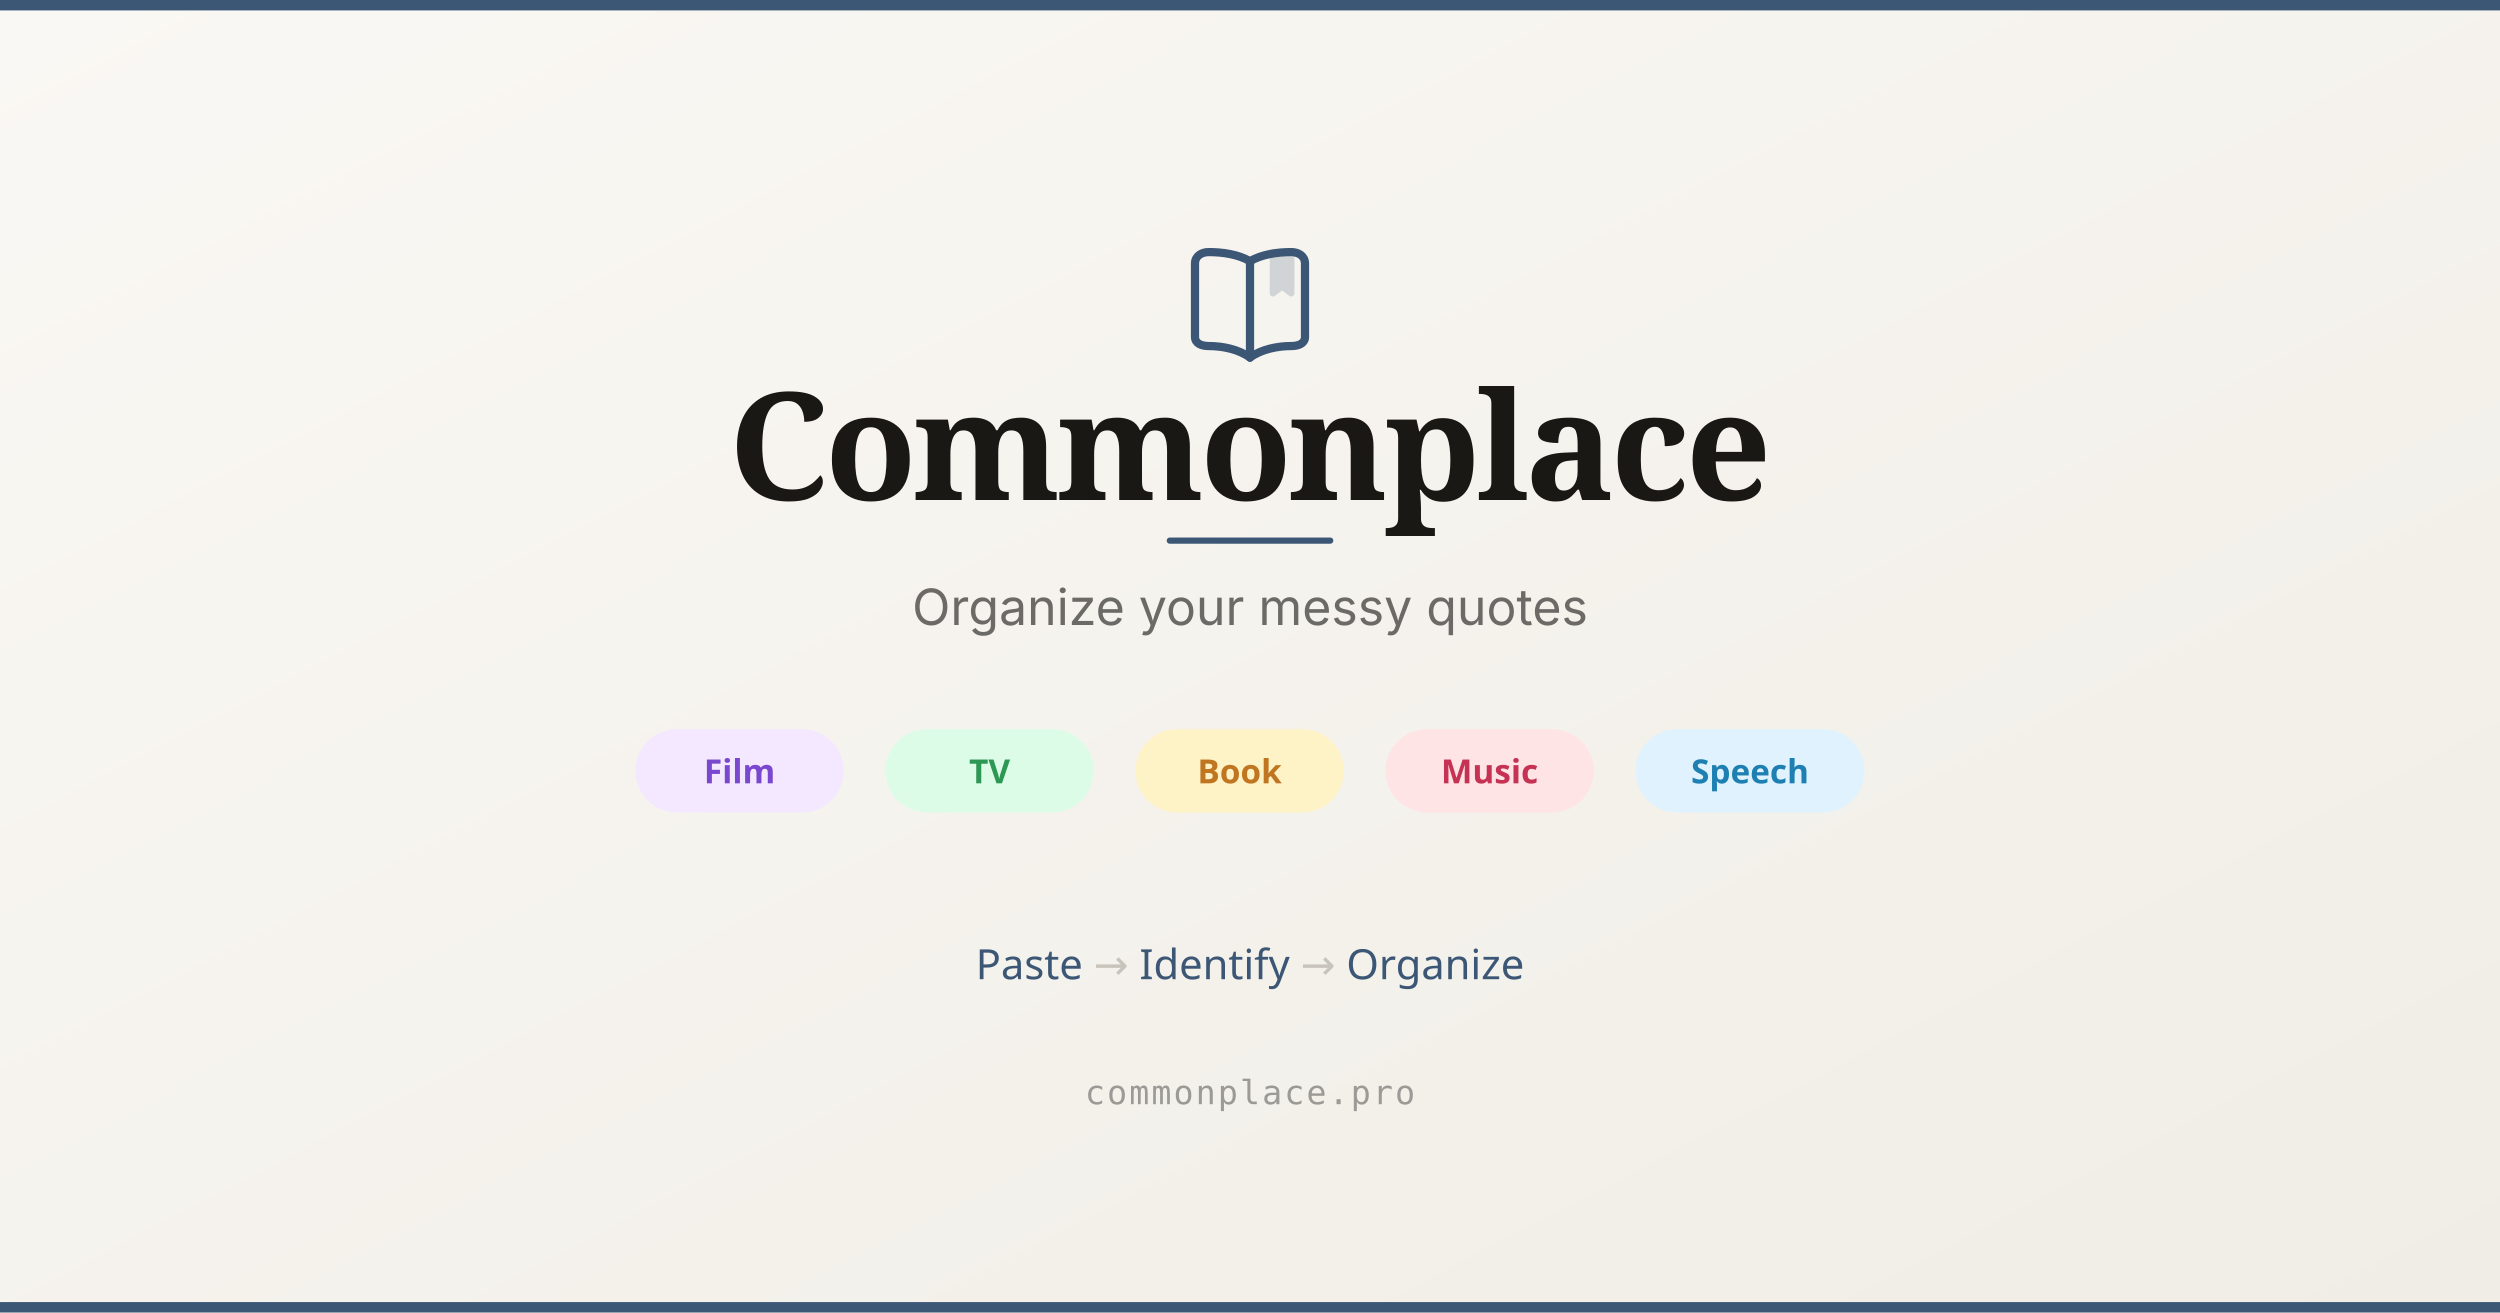
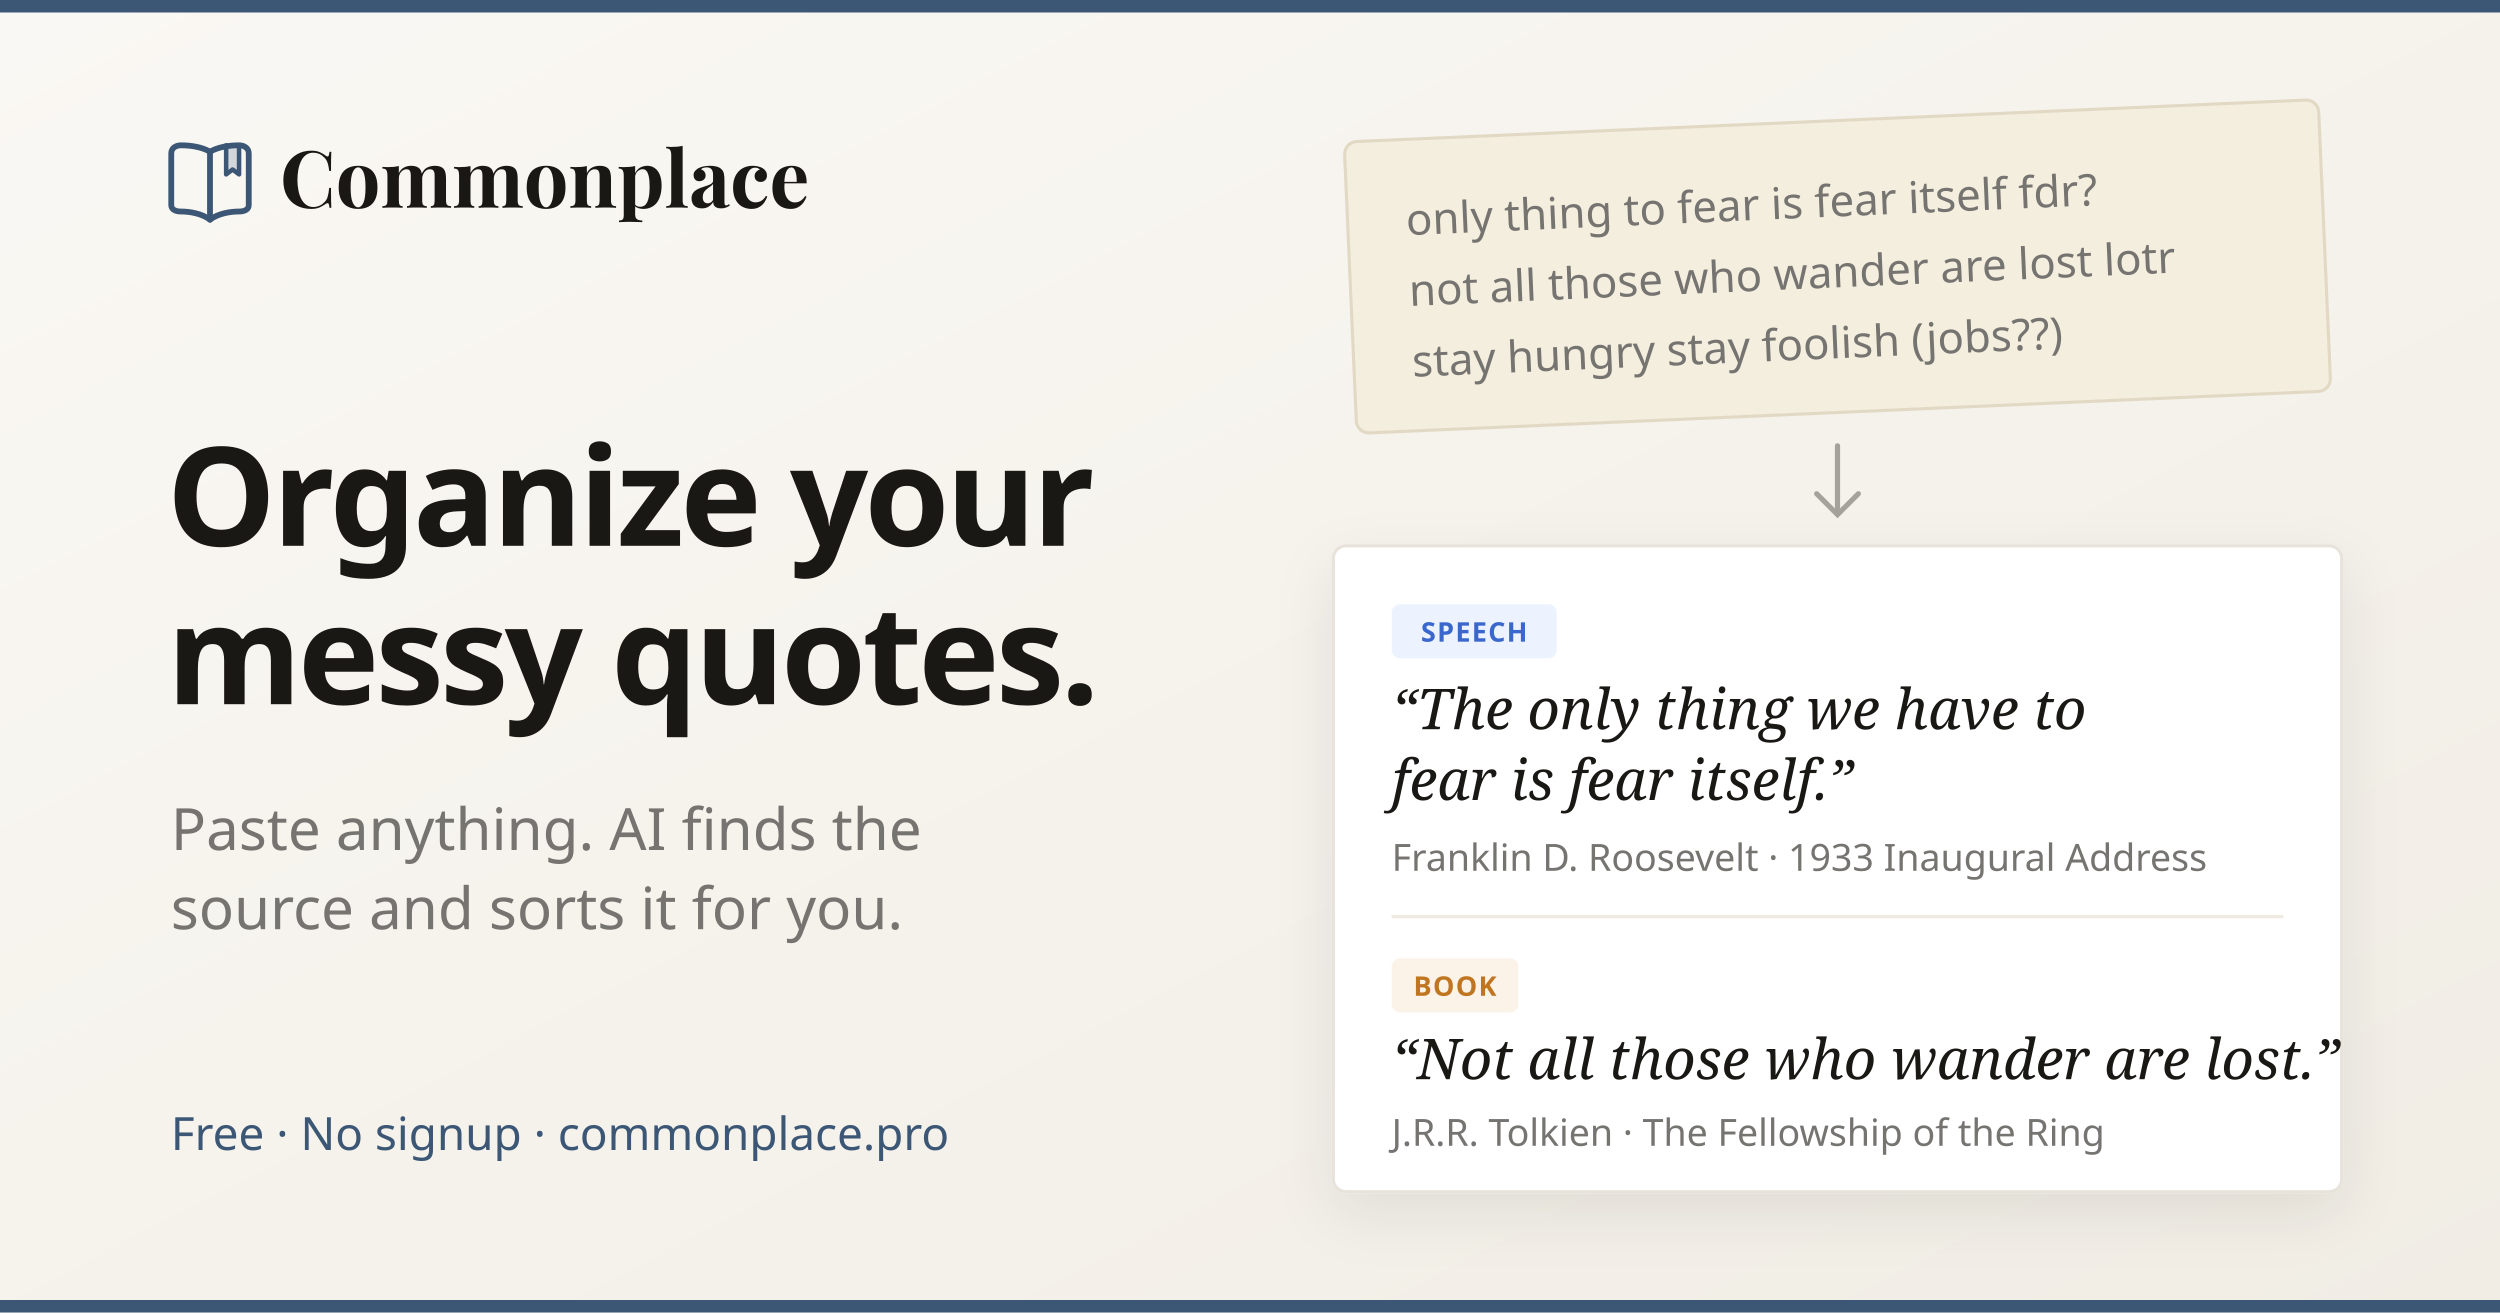
- <svg xmlns="http://www.w3.org/2000/svg" width="1200" height="630" viewBox="0 0 1200 630" fill="none">
+ <svg xmlns="http://www.w3.org/2000/svg" width="1200" height="630" viewBox="0 0 1200 630">
  <defs>
-     <linearGradient id="bgGrad" x1="0%" y1="0%" x2="100%" y2="100%">
-       <stop offset="0%" stop-color="#FAF8F4" />
-       <stop offset="100%" stop-color="#F0EDE6" />
+     <linearGradient id="bg" x1="0" y1="0" x2="1" y2="1">
+       <stop offset="0" stop-color="#FAF8F4" />
+       <stop offset="1" stop-color="#F1EDE5" />
    </linearGradient>
+     <filter id="sh" x="-10%" y="-10%" width="120%" height="130%">
+       <feDropShadow dx="0" dy="10" stdDeviation="14" flood-color="#1A1814" flood-opacity="0.08" />
+     </filter>
  </defs>
-   <rect width="1200" height="630" fill="url(#bgGrad)" />
-   <rect x="0" y="0" width="1200" height="5" fill="#3C5775" />
-   <g transform="translate(600, 160)" text-anchor="middle">
-     <g transform="translate(-35.2, -50) scale(2.2)">
-       <path d="M16 7C13.5 5.5 10 5 7 5C5.5 5 4 5.8 4 7.5V23.5C4 25 5.5 25.5 7 25.5C10 25.5 13.5 26.2 16 28" stroke="#3C5775" stroke-width="1.8" stroke-linecap="round" stroke-linejoin="round" fill="none" />
-       <path d="M16 7C18.5 5.5 22 5 25 5C26.5 5 28 5.8 28 7.5V23.5C28 25 26.5 25.5 25 25.5C22 25.5 18.5 26.2 16 28" stroke="#3C5775" stroke-width="1.8" stroke-linecap="round" stroke-linejoin="round" fill="none" />
-       <path d="M16 7V28" stroke="#3C5775" stroke-width="1.8" stroke-linecap="round" />
-       <path d="M21 5V14L23 12.5L25 14V5" fill="#3C5775" opacity="0.2" stroke="#3C5775" stroke-width="1.4" stroke-linecap="round" stroke-linejoin="round" />
+   <rect width="1200" height="630" fill="url(#bg)" />
+   <rect width="1200" height="6" fill="#3C5775" />
+   <g transform="translate(76 62) scale(1.55)">
+     <g fill="none" stroke="#3C5775" stroke-width="1.8" stroke-linecap="round" stroke-linejoin="round">
+       <path d="M16 7C13.5 5.5 10 5 7 5C5.5 5 4 5.8 4 7.5V23.5C4 25 5.5 25.5 7 25.5C10 25.5 13.5 26.2 16 28" />
+       <path d="M16 7C18.5 5.5 22 5 25 5C26.5 5 28 5.8 28 7.5V23.5C28 25 26.5 25.5 25 25.5C22 25.5 18.5 26.2 16 28" />
+       <path d="M16 7V28" />
+       <path d="M21 5V14L23 12.5L25 14V5" fill="#3C5775" fill-opacity="0.2" stroke-width="1.4" />
    </g>
  </g>
-   <text x="600" y="240" text-anchor="middle" font-family="'Playfair Display', Georgia, serif" font-size="72" font-weight="700" fill="#1A1814" letter-spacing="-2">Commonplace</text>
-   <rect x="560" y="258" width="80" height="3" rx="1.5" fill="#3C5775" />
-   <text x="600" y="300" text-anchor="middle" font-family="'Satoshi', -apple-system, sans-serif" font-size="24" fill="#6B6A67">Organize your messy quotes</text>
-   <g>
-     <rect x="305" y="350" width="100" height="40" rx="20" fill="#F3E8FF" />
-     <text x="355" y="376" text-anchor="middle" font-family="'Satoshi', sans-serif" font-size="16" font-weight="600" fill="#7A48CE">Film</text>
-     <rect x="425" y="350" width="100" height="40" rx="20" fill="#DCFCE7" />
-     <text x="475" y="376" text-anchor="middle" font-family="'Satoshi', sans-serif" font-size="16" font-weight="600" fill="#2D9754">TV</text>
-     <rect x="545" y="350" width="100" height="40" rx="20" fill="#FEF3C7" />
-     <text x="595" y="376" text-anchor="middle" font-family="'Satoshi', sans-serif" font-size="16" font-weight="600" fill="#C07621">Book</text>
-     <rect x="665" y="350" width="100" height="40" rx="20" fill="#FFE4E6" />
-     <text x="715" y="376" text-anchor="middle" font-family="'Satoshi', sans-serif" font-size="16" font-weight="600" fill="#C53253">Music</text>
-     <rect x="785" y="350" width="110" height="40" rx="20" fill="#E0F2FE" />
-     <text x="840" y="376" text-anchor="middle" font-family="'Satoshi', sans-serif" font-size="16" font-weight="600" fill="#1E80B2">Speech</text>
+   <path id="wordmark" d="M0.354 0.061Q0.42 0.061 0.463 0.081Q0.505 0.1 0.538 0.126Q0.558 0.141 0.569 0.13Q0.579 0.118 0.583 0.075L0.606 0.075Q0.604 0.114 0.603 0.17Q0.602 0.225 0.602 0.317L0.579 0.317Q0.574 0.271 0.566 0.238Q0.558 0.206 0.544 0.181Q0.53 0.156 0.504 0.136Q0.479 0.111 0.446 0.099Q0.413 0.087 0.377 0.087Q0.323 0.087 0.285 0.116Q0.247 0.144 0.224 0.193Q0.2 0.242 0.189 0.303Q0.178 0.365 0.178 0.431Q0.178 0.498 0.19 0.559Q0.201 0.621 0.226 0.669Q0.25 0.717 0.289 0.745Q0.328 0.773 0.381 0.773Q0.414 0.773 0.448 0.76Q0.481 0.748 0.505 0.724Q0.544 0.694 0.558 0.649Q0.572 0.605 0.579 0.531L0.602 0.531Q0.602 0.626 0.603 0.684Q0.604 0.743 0.606 0.783L0.583 0.783Q0.579 0.74 0.57 0.729Q0.56 0.718 0.538 0.732Q0.501 0.758 0.46 0.777Q0.418 0.797 0.353 0.797Q0.247 0.797 0.168 0.754Q0.088 0.711 0.044 0.63Q0 0.549 0 0.435Q0 0.323 0.045 0.239Q0.091 0.155 0.171 0.108Q0.25 0.061 0.354 0.061M0.944 0.252Q1.017 0.252 1.072 0.279Q1.127 0.306 1.158 0.366Q1.189 0.426 1.189 0.525Q1.189 0.624 1.158 0.683Q1.127 0.743 1.072 0.77Q1.017 0.797 0.944 0.797Q0.873 0.797 0.818 0.77Q0.762 0.743 0.731 0.683Q0.699 0.624 0.699 0.525Q0.699 0.426 0.731 0.366Q0.762 0.306 0.818 0.279Q0.873 0.252 0.944 0.252M0.944 0.272Q0.904 0.272 0.877 0.332Q0.85 0.391 0.85 0.525Q0.85 0.659 0.877 0.718Q0.904 0.777 0.944 0.777Q0.985 0.777 1.012 0.718Q1.038 0.659 1.038 0.525Q1.038 0.391 1.012 0.332Q0.985 0.272 0.944 0.272M1.614 0.252Q1.656 0.252 1.682 0.263Q1.708 0.273 1.724 0.291Q1.74 0.31 1.747 0.341Q1.754 0.371 1.754 0.421L1.754 0.69Q1.754 0.732 1.767 0.747Q1.78 0.762 1.812 0.762L1.812 0.783Q1.794 0.782 1.758 0.78Q1.721 0.779 1.686 0.779Q1.65 0.779 1.615 0.78Q1.58 0.782 1.562 0.783L1.562 0.762Q1.589 0.762 1.599 0.747Q1.61 0.732 1.61 0.69L1.61 0.379Q1.61 0.354 1.606 0.336Q1.602 0.317 1.591 0.306Q1.579 0.296 1.556 0.296Q1.53 0.296 1.508 0.311Q1.486 0.326 1.472 0.352Q1.459 0.379 1.459 0.412L1.459 0.69Q1.459 0.732 1.47 0.747Q1.481 0.762 1.507 0.762L1.507 0.783Q1.491 0.782 1.458 0.78Q1.424 0.779 1.389 0.779Q1.351 0.779 1.311 0.78Q1.271 0.782 1.251 0.783L1.251 0.762Q1.286 0.762 1.3 0.747Q1.315 0.732 1.315 0.69L1.315 0.375Q1.315 0.33 1.302 0.308Q1.288 0.287 1.251 0.287L1.251 0.266Q1.283 0.269 1.313 0.269Q1.355 0.269 1.391 0.266Q1.428 0.262 1.459 0.255L1.459 0.345Q1.483 0.295 1.524 0.274Q1.565 0.252 1.614 0.252M1.915 0.252Q1.957 0.252 1.983 0.263Q2.009 0.273 2.025 0.291Q2.041 0.31 2.048 0.341Q2.055 0.371 2.055 0.421L2.055 0.69Q2.055 0.732 2.07 0.747Q2.084 0.762 2.119 0.762L2.119 0.783Q2.1 0.782 2.062 0.78Q2.024 0.779 1.987 0.779Q1.951 0.779 1.916 0.78Q1.881 0.782 1.863 0.783L1.863 0.762Q1.89 0.762 1.901 0.747Q1.911 0.732 1.911 0.69L1.911 0.379Q1.911 0.354 1.907 0.336Q1.902 0.317 1.889 0.306Q1.877 0.296 1.851 0.296Q1.825 0.296 1.803 0.312Q1.781 0.328 1.768 0.355Q1.754 0.382 1.753 0.415L1.748 0.354Q1.775 0.294 1.819 0.273Q1.864 0.252 1.915 0.252M2.519 0.252Q2.561 0.252 2.587 0.263Q2.613 0.273 2.629 0.291Q2.645 0.31 2.652 0.341Q2.659 0.371 2.659 0.421L2.659 0.69Q2.659 0.732 2.672 0.747Q2.685 0.762 2.717 0.762L2.717 0.783Q2.699 0.782 2.663 0.78Q2.626 0.779 2.591 0.779Q2.555 0.779 2.52 0.78Q2.485 0.782 2.467 0.783L2.467 0.762Q2.494 0.762 2.505 0.747Q2.515 0.732 2.515 0.69L2.515 0.379Q2.515 0.354 2.511 0.336Q2.507 0.317 2.495 0.306Q2.484 0.296 2.461 0.296Q2.435 0.296 2.413 0.311Q2.391 0.326 2.377 0.352Q2.364 0.379 2.364 0.412L2.364 0.69Q2.364 0.732 2.375 0.747Q2.386 0.762 2.412 0.762L2.412 0.783Q2.396 0.782 2.362 0.78Q2.329 0.779 2.294 0.779Q2.256 0.779 2.216 0.78Q2.176 0.782 2.156 0.783L2.156 0.762Q2.191 0.762 2.205 0.747Q2.22 0.732 2.22 0.69L2.22 0.375Q2.22 0.33 2.207 0.308Q2.193 0.287 2.156 0.287L2.156 0.266Q2.188 0.269 2.218 0.269Q2.26 0.269 2.296 0.266Q2.333 0.262 2.364 0.255L2.364 0.345Q2.388 0.295 2.429 0.274Q2.47 0.252 2.519 0.252M2.82 0.252Q2.862 0.252 2.888 0.263Q2.914 0.273 2.93 0.291Q2.946 0.31 2.953 0.341Q2.96 0.371 2.96 0.421L2.96 0.69Q2.96 0.732 2.974 0.747Q2.989 0.762 3.024 0.762L3.024 0.783Q3.005 0.782 2.967 0.78Q2.929 0.779 2.892 0.779Q2.856 0.779 2.821 0.78Q2.786 0.782 2.768 0.783L2.768 0.762Q2.795 0.762 2.805 0.747Q2.816 0.732 2.816 0.69L2.816 0.379Q2.816 0.354 2.812 0.336Q2.807 0.317 2.795 0.306Q2.782 0.296 2.756 0.296Q2.73 0.296 2.708 0.312Q2.686 0.328 2.672 0.355Q2.659 0.382 2.658 0.415L2.653 0.354Q2.68 0.294 2.724 0.273Q2.769 0.252 2.82 0.252M3.319 0.252Q3.392 0.252 3.447 0.279Q3.502 0.306 3.533 0.366Q3.564 0.426 3.564 0.525Q3.564 0.624 3.533 0.683Q3.502 0.743 3.447 0.77Q3.392 0.797 3.319 0.797Q3.248 0.797 3.192 0.77Q3.137 0.743 3.106 0.683Q3.074 0.624 3.074 0.525Q3.074 0.426 3.106 0.366Q3.137 0.306 3.192 0.279Q3.248 0.252 3.319 0.252M3.319 0.272Q3.279 0.272 3.252 0.332Q3.225 0.391 3.225 0.525Q3.225 0.659 3.252 0.718Q3.279 0.777 3.319 0.777Q3.36 0.777 3.386 0.718Q3.413 0.659 3.413 0.525Q3.413 0.391 3.386 0.332Q3.36 0.272 3.319 0.272M3.998 0.252Q4.04 0.252 4.066 0.263Q4.093 0.273 4.108 0.291Q4.124 0.31 4.131 0.34Q4.139 0.37 4.139 0.421L4.139 0.69Q4.139 0.732 4.154 0.747Q4.168 0.762 4.203 0.762L4.203 0.783Q4.184 0.782 4.146 0.78Q4.108 0.779 4.071 0.779Q4.033 0.779 3.997 0.78Q3.96 0.782 3.941 0.783L3.941 0.762Q3.971 0.762 3.983 0.747Q3.995 0.732 3.995 0.69L3.995 0.379Q3.995 0.354 3.99 0.336Q3.985 0.317 3.972 0.306Q3.959 0.296 3.933 0.296Q3.906 0.296 3.884 0.311Q3.861 0.326 3.848 0.352Q3.834 0.379 3.834 0.412L3.834 0.69Q3.834 0.732 3.846 0.747Q3.859 0.762 3.888 0.762L3.888 0.783Q3.87 0.782 3.836 0.78Q3.801 0.779 3.764 0.779Q3.726 0.779 3.686 0.78Q3.646 0.782 3.626 0.783L3.626 0.762Q3.661 0.762 3.675 0.747Q3.69 0.732 3.69 0.69L3.69 0.375Q3.69 0.33 3.676 0.308Q3.663 0.287 3.626 0.287L3.626 0.266Q3.658 0.269 3.688 0.269Q3.73 0.269 3.767 0.266Q3.803 0.262 3.834 0.255L3.834 0.345Q3.859 0.294 3.902 0.273Q3.945 0.252 3.998 0.252M4.444 0.255L4.444 0.865Q4.444 0.912 4.468 0.927Q4.492 0.943 4.534 0.943L4.534 0.964Q4.508 0.963 4.463 0.962Q4.417 0.96 4.366 0.96Q4.329 0.96 4.293 0.962Q4.258 0.963 4.24 0.964L4.24 0.943Q4.273 0.943 4.287 0.929Q4.3 0.915 4.3 0.875L4.3 0.375Q4.3 0.33 4.286 0.308Q4.272 0.287 4.236 0.287L4.236 0.266Q4.268 0.269 4.298 0.269Q4.339 0.269 4.376 0.266Q4.413 0.262 4.444 0.255M4.599 0.252Q4.65 0.252 4.69 0.28Q4.73 0.307 4.754 0.362Q4.778 0.418 4.778 0.501Q4.778 0.574 4.761 0.629Q4.745 0.684 4.715 0.722Q4.684 0.759 4.641 0.778Q4.599 0.797 4.546 0.797Q4.507 0.797 4.475 0.783Q4.443 0.77 4.426 0.745L4.436 0.732Q4.446 0.75 4.465 0.76Q4.483 0.77 4.507 0.77Q4.552 0.77 4.578 0.74Q4.604 0.709 4.615 0.653Q4.627 0.598 4.627 0.521Q4.627 0.435 4.616 0.386Q4.605 0.337 4.586 0.316Q4.567 0.295 4.54 0.295Q4.504 0.295 4.474 0.323Q4.445 0.351 4.441 0.403L4.436 0.368Q4.454 0.311 4.497 0.281Q4.541 0.252 4.599 0.252M5.044 0L5.044 0.69Q5.044 0.732 5.059 0.747Q5.073 0.762 5.108 0.762L5.108 0.783Q5.089 0.782 5.051 0.78Q5.013 0.779 4.974 0.779Q4.935 0.779 4.896 0.78Q4.856 0.782 4.836 0.783L4.836 0.762Q4.871 0.762 4.886 0.747Q4.9 0.732 4.9 0.69L4.9 0.12Q4.9 0.075 4.886 0.053Q4.873 0.032 4.836 0.032L4.836 0.011Q4.868 0.014 4.898 0.014Q4.939 0.014 4.976 0.011Q5.013 0.007 5.044 0M5.289 0.79Q5.244 0.79 5.214 0.773Q5.184 0.756 5.17 0.728Q5.156 0.699 5.156 0.665Q5.156 0.622 5.176 0.595Q5.195 0.568 5.226 0.551Q5.257 0.534 5.292 0.523Q5.326 0.512 5.357 0.501Q5.389 0.491 5.409 0.476Q5.428 0.462 5.428 0.439L5.428 0.361Q5.428 0.335 5.42 0.315Q5.411 0.294 5.394 0.283Q5.376 0.272 5.348 0.272Q5.328 0.272 5.308 0.278Q5.288 0.283 5.275 0.296Q5.303 0.306 5.319 0.327Q5.334 0.347 5.334 0.373Q5.334 0.407 5.311 0.427Q5.287 0.447 5.255 0.447Q5.219 0.447 5.2 0.424Q5.182 0.402 5.182 0.37Q5.182 0.341 5.197 0.322Q5.211 0.303 5.237 0.286Q5.265 0.27 5.304 0.261Q5.344 0.252 5.39 0.252Q5.436 0.252 5.473 0.262Q5.51 0.271 5.535 0.296Q5.558 0.319 5.565 0.352Q5.572 0.386 5.572 0.437L5.572 0.709Q5.572 0.734 5.577 0.744Q5.582 0.753 5.594 0.753Q5.603 0.753 5.612 0.748Q5.62 0.743 5.63 0.736L5.64 0.753Q5.619 0.771 5.591 0.78Q5.564 0.79 5.53 0.79Q5.493 0.79 5.471 0.779Q5.449 0.769 5.439 0.751Q5.43 0.733 5.43 0.709Q5.406 0.747 5.372 0.768Q5.338 0.79 5.289 0.79M5.36 0.726Q5.38 0.726 5.396 0.717Q5.413 0.707 5.428 0.685L5.428 0.48Q5.419 0.495 5.403 0.507Q5.387 0.519 5.369 0.531Q5.351 0.544 5.335 0.559Q5.318 0.574 5.308 0.596Q5.298 0.618 5.298 0.649Q5.298 0.688 5.315 0.707Q5.332 0.726 5.36 0.726M5.929 0.252Q5.968 0.252 6 0.261Q6.033 0.269 6.054 0.282Q6.08 0.298 6.095 0.322Q6.109 0.345 6.109 0.376Q6.109 0.411 6.087 0.433Q6.065 0.456 6.03 0.456Q5.995 0.456 5.974 0.436Q5.953 0.416 5.953 0.382Q5.953 0.35 5.973 0.329Q5.993 0.307 6.019 0.3Q6.011 0.29 5.995 0.283Q5.979 0.276 5.959 0.276Q5.928 0.276 5.904 0.294Q5.881 0.312 5.865 0.344Q5.849 0.376 5.84 0.419Q5.832 0.462 5.832 0.513Q5.832 0.59 5.851 0.634Q5.871 0.678 5.902 0.696Q5.932 0.714 5.965 0.714Q5.984 0.714 6.006 0.708Q6.029 0.702 6.053 0.684Q6.076 0.666 6.096 0.633L6.113 0.639Q6.102 0.676 6.077 0.713Q6.052 0.75 6.012 0.773Q5.972 0.797 5.914 0.797Q5.849 0.797 5.796 0.768Q5.744 0.74 5.713 0.68Q5.681 0.621 5.681 0.527Q5.681 0.437 5.713 0.376Q5.746 0.314 5.802 0.283Q5.858 0.252 5.929 0.252M6.423 0.252Q6.511 0.252 6.561 0.304Q6.611 0.356 6.611 0.474L6.282 0.474L6.28 0.455L6.485 0.455Q6.486 0.406 6.479 0.364Q6.472 0.323 6.457 0.298Q6.442 0.273 6.417 0.273Q6.382 0.273 6.357 0.317Q6.333 0.361 6.328 0.463L6.331 0.469Q6.33 0.481 6.33 0.494Q6.329 0.507 6.329 0.521Q6.329 0.59 6.348 0.633Q6.368 0.676 6.398 0.696Q6.428 0.715 6.459 0.715Q6.48 0.715 6.503 0.709Q6.525 0.702 6.548 0.684Q6.571 0.667 6.591 0.635L6.609 0.641Q6.597 0.679 6.571 0.715Q6.545 0.751 6.505 0.774Q6.465 0.797 6.409 0.797Q6.341 0.797 6.289 0.768Q6.237 0.739 6.207 0.68Q6.178 0.621 6.178 0.53Q6.178 0.437 6.21 0.375Q6.241 0.313 6.296 0.282Q6.352 0.252 6.423 0.252" fill="#1A1814" transform="translate(136 70) scale(38)" />
+   <text font-family="Satoshi, sans-serif" font-weight="700" font-size="66" letter-spacing="-1.8" fill="#1A1814">
+     <tspan x="80" y="262">Organize your</tspan>
+     <tspan x="80" y="338">messy quotes.</tspan>
+   </text>
+   <text font-family="Satoshi, sans-serif" font-weight="400" font-size="28" fill="#767470">
+     <tspan x="82" y="408">Paste anything. AI finds the</tspan>
+     <tspan x="82" y="446">source and sorts it for you.</tspan>
+   </text>
+   <text x="82" y="552" font-family="Satoshi, sans-serif" font-weight="500" font-size="22" fill="#3C5775">Free · No signup · commonplace.pro</text>
+   <g transform="rotate(-2.5 880 128)">
+     <rect x="648" y="58" width="468" height="140" rx="6" fill="#F4EEDF" stroke="#E2D9C4" stroke-width="1.5" />
+     <text font-family="Satoshi, sans-serif" font-weight="400" font-size="21" fill="#767470">
+       <tspan x="676" y="104">only thing to fear is fear itself fdr?</tspan>
+       <tspan x="676" y="138">not all those who wander are lost lotr</tspan>
+       <tspan x="676" y="172">stay hungry stay foolish (jobs??)</tspan>
+     </text>
  </g>
-   <text font-family="'Satoshi', sans-serif" font-size="20" font-weight="500" text-anchor="middle" y="470">
-     <tspan x="600" fill="#3C5775">Paste</tspan>
-     <tspan fill="#C8C4BC">  →  </tspan>
-     <tspan fill="#3C5775">Identify</tspan>
-     <tspan fill="#C8C4BC">  →  </tspan>
-     <tspan fill="#3C5775">Organize</tspan>
+   <g stroke="#A5A29B" stroke-width="2.5" stroke-linecap="round" fill="none">
+     <path d="M882 214V246" />
+     <path d="M872 237L882 247L892 237" />
+   </g>
+   <rect x="640" y="262" width="484" height="310" rx="6" fill="#FFFFFF" stroke="#E8E3DA" stroke-width="1.5" filter="url(#sh)" />
+   <rect x="668" y="290" width="79.2" height="26" rx="4" fill="rgba(59,130,246,0.09)" />
+   <text x="707.6" y="308" text-anchor="middle" font-family="Satoshi, sans-serif" font-weight="700" font-size="13" letter-spacing="0.6" fill="#3967CD">SPEECH</text>
+   <text font-family="'Playfair Display', serif" font-style="italic" font-size="27" fill="#1A1814">
+     <tspan x="668" y="350">“The only thing we have to</tspan>
+     <tspan x="668" y="384">fear is fear itself.”</tspan>
  </text>
-   <text x="600" y="530" text-anchor="middle" font-family="'DM Mono', monospace" font-size="16" fill="#9B9A97" letter-spacing="1">commonplace.pro</text>
-   <rect x="0" y="625" width="1200" height="5" fill="#3C5775" />
+   <text x="668" y="418" font-family="Satoshi, sans-serif" font-weight="500" font-size="18" fill="#767470">Franklin D. Roosevelt · 1933 Inaugural Address</text>
+   <line x1="668" y1="440" x2="1096" y2="440" stroke="#EEEAE2" stroke-width="1.5" />
+   <rect x="668" y="460" width="60.8" height="26" rx="4" fill="rgba(217,119,6,0.09)" />
+   <text x="698.4" y="478" text-anchor="middle" font-family="Satoshi, sans-serif" font-weight="700" font-size="13" letter-spacing="0.6" fill="#C07621">BOOK</text>
+   <text x="668" y="518" font-family="'Playfair Display', serif" font-style="italic" font-size="27" fill="#1A1814">“Not all those who wander are lost.”</text>
+   <text x="668" y="550" font-family="Satoshi, sans-serif" font-weight="500" font-size="18" fill="#767470">J.R.R. Tolkien · The Fellowship of the Ring</text>
+   <rect y="624" width="1200" height="6" fill="#3C5775" />
</svg>
